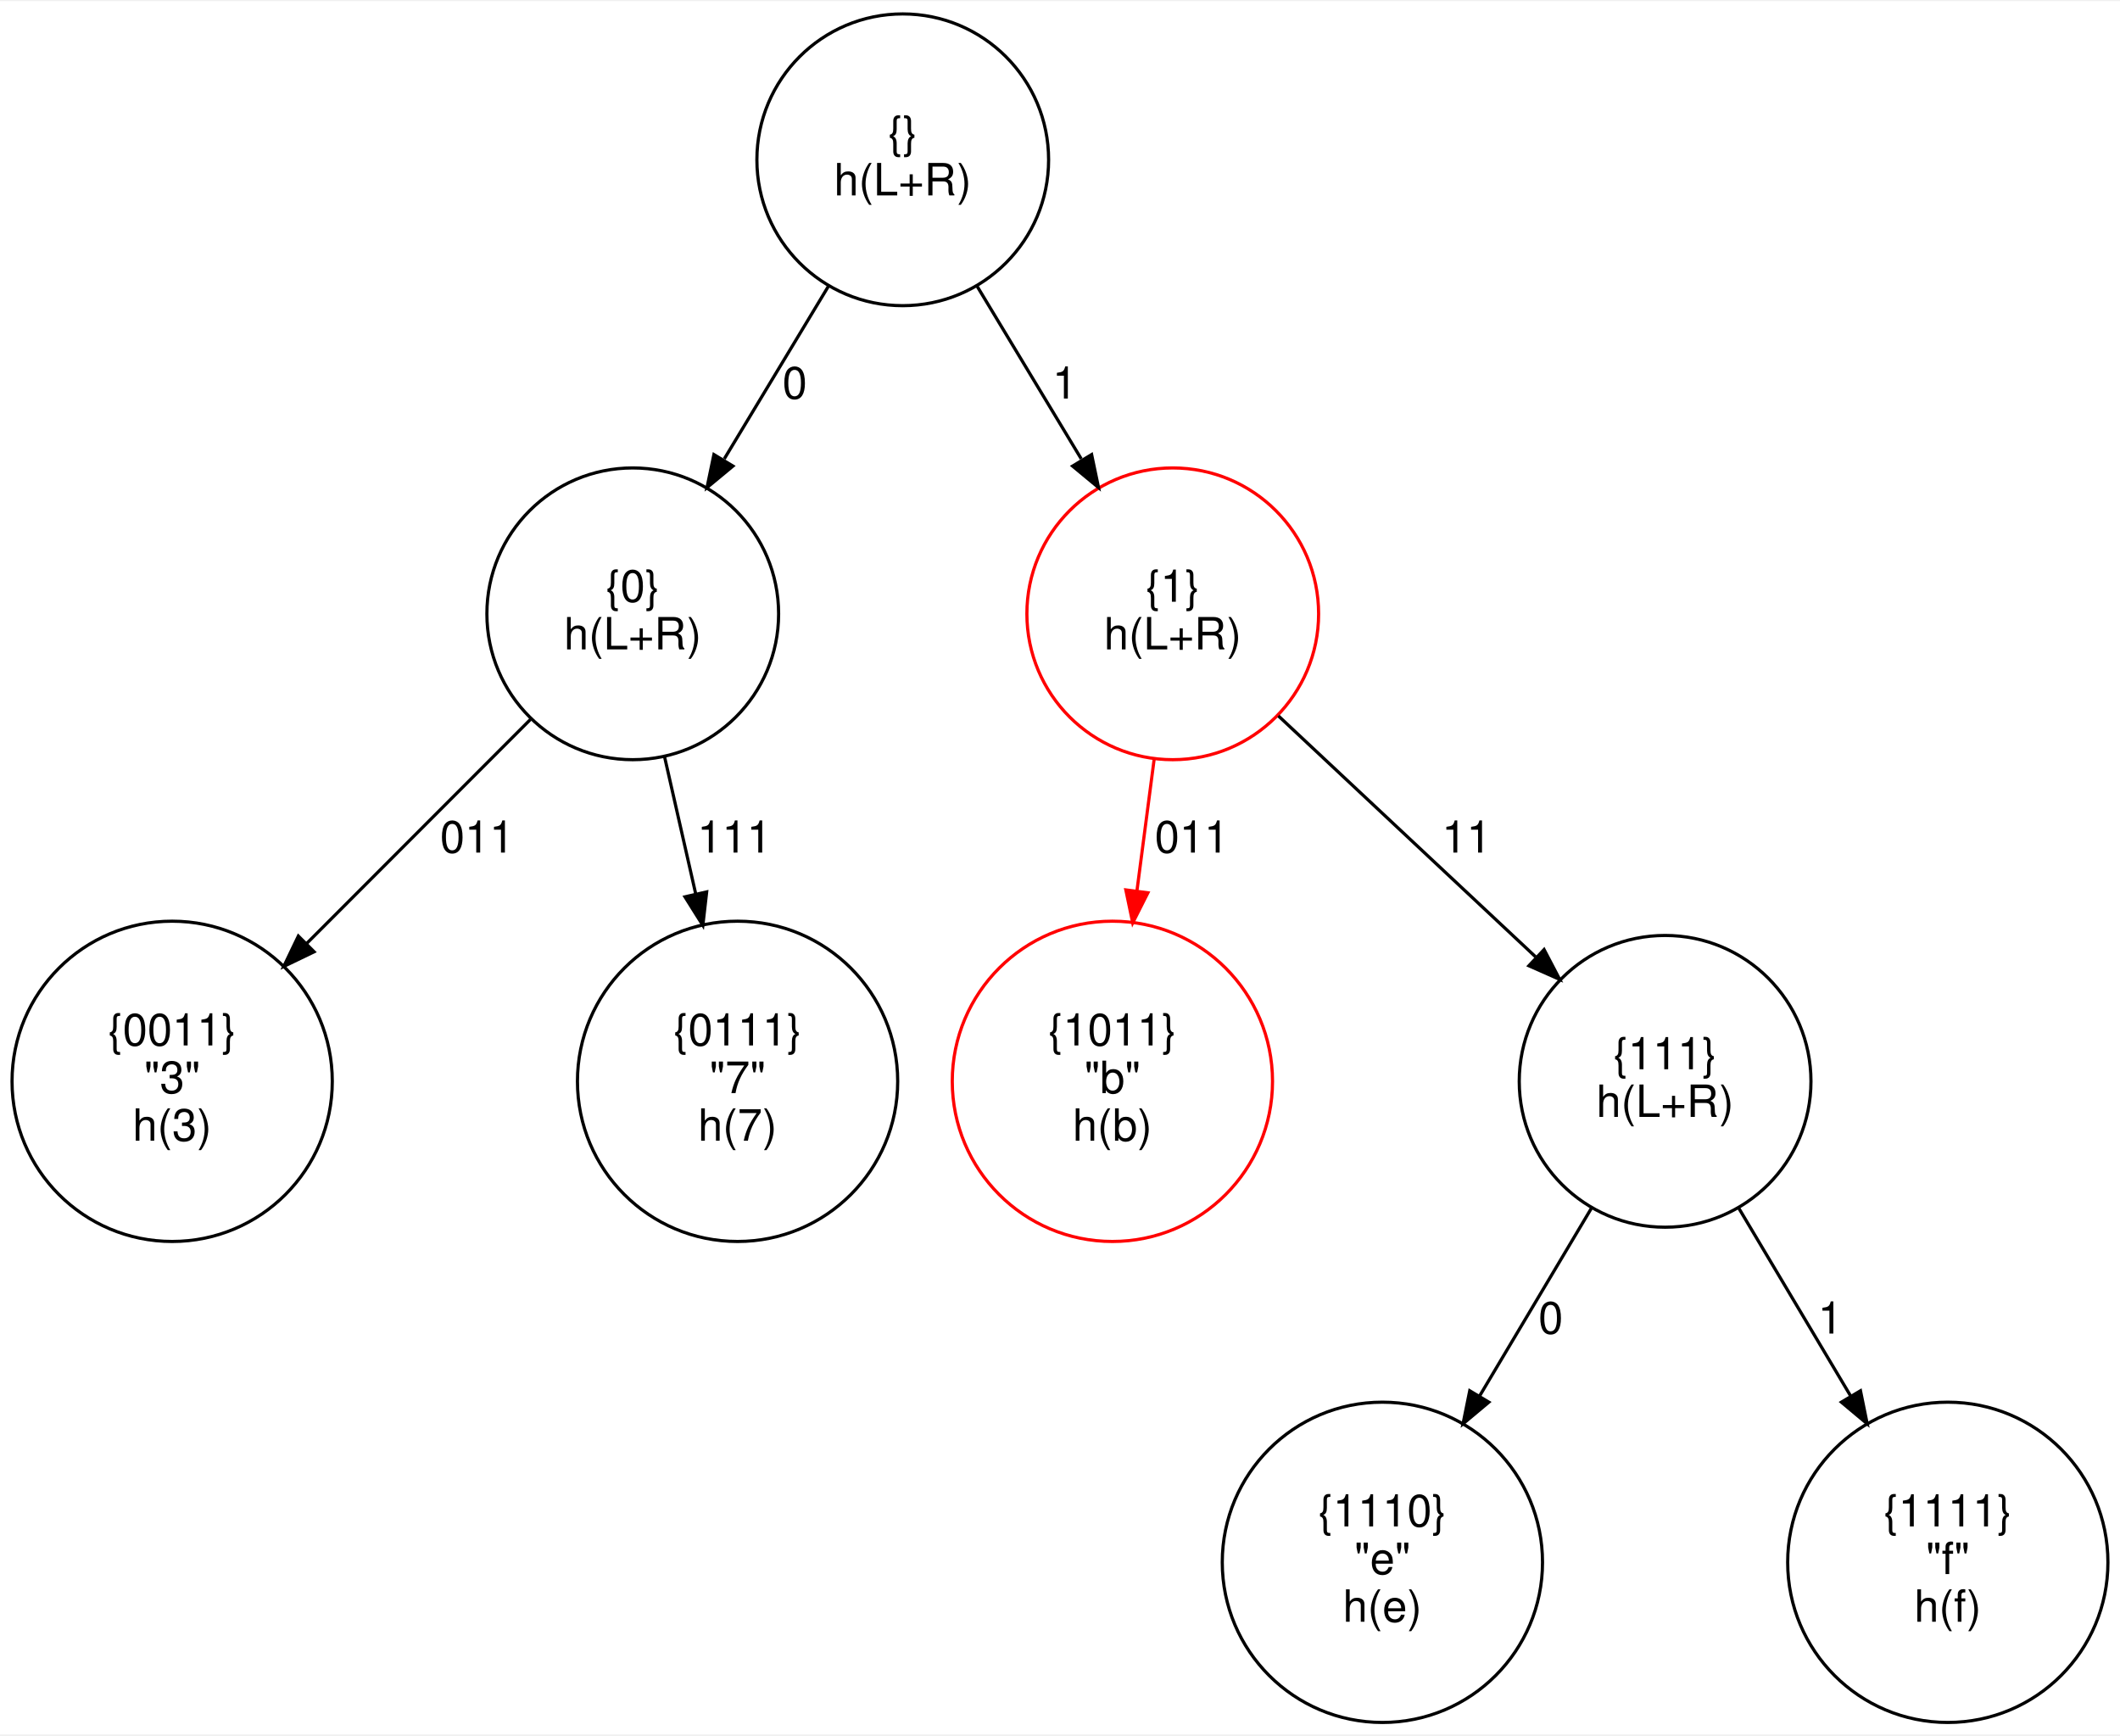
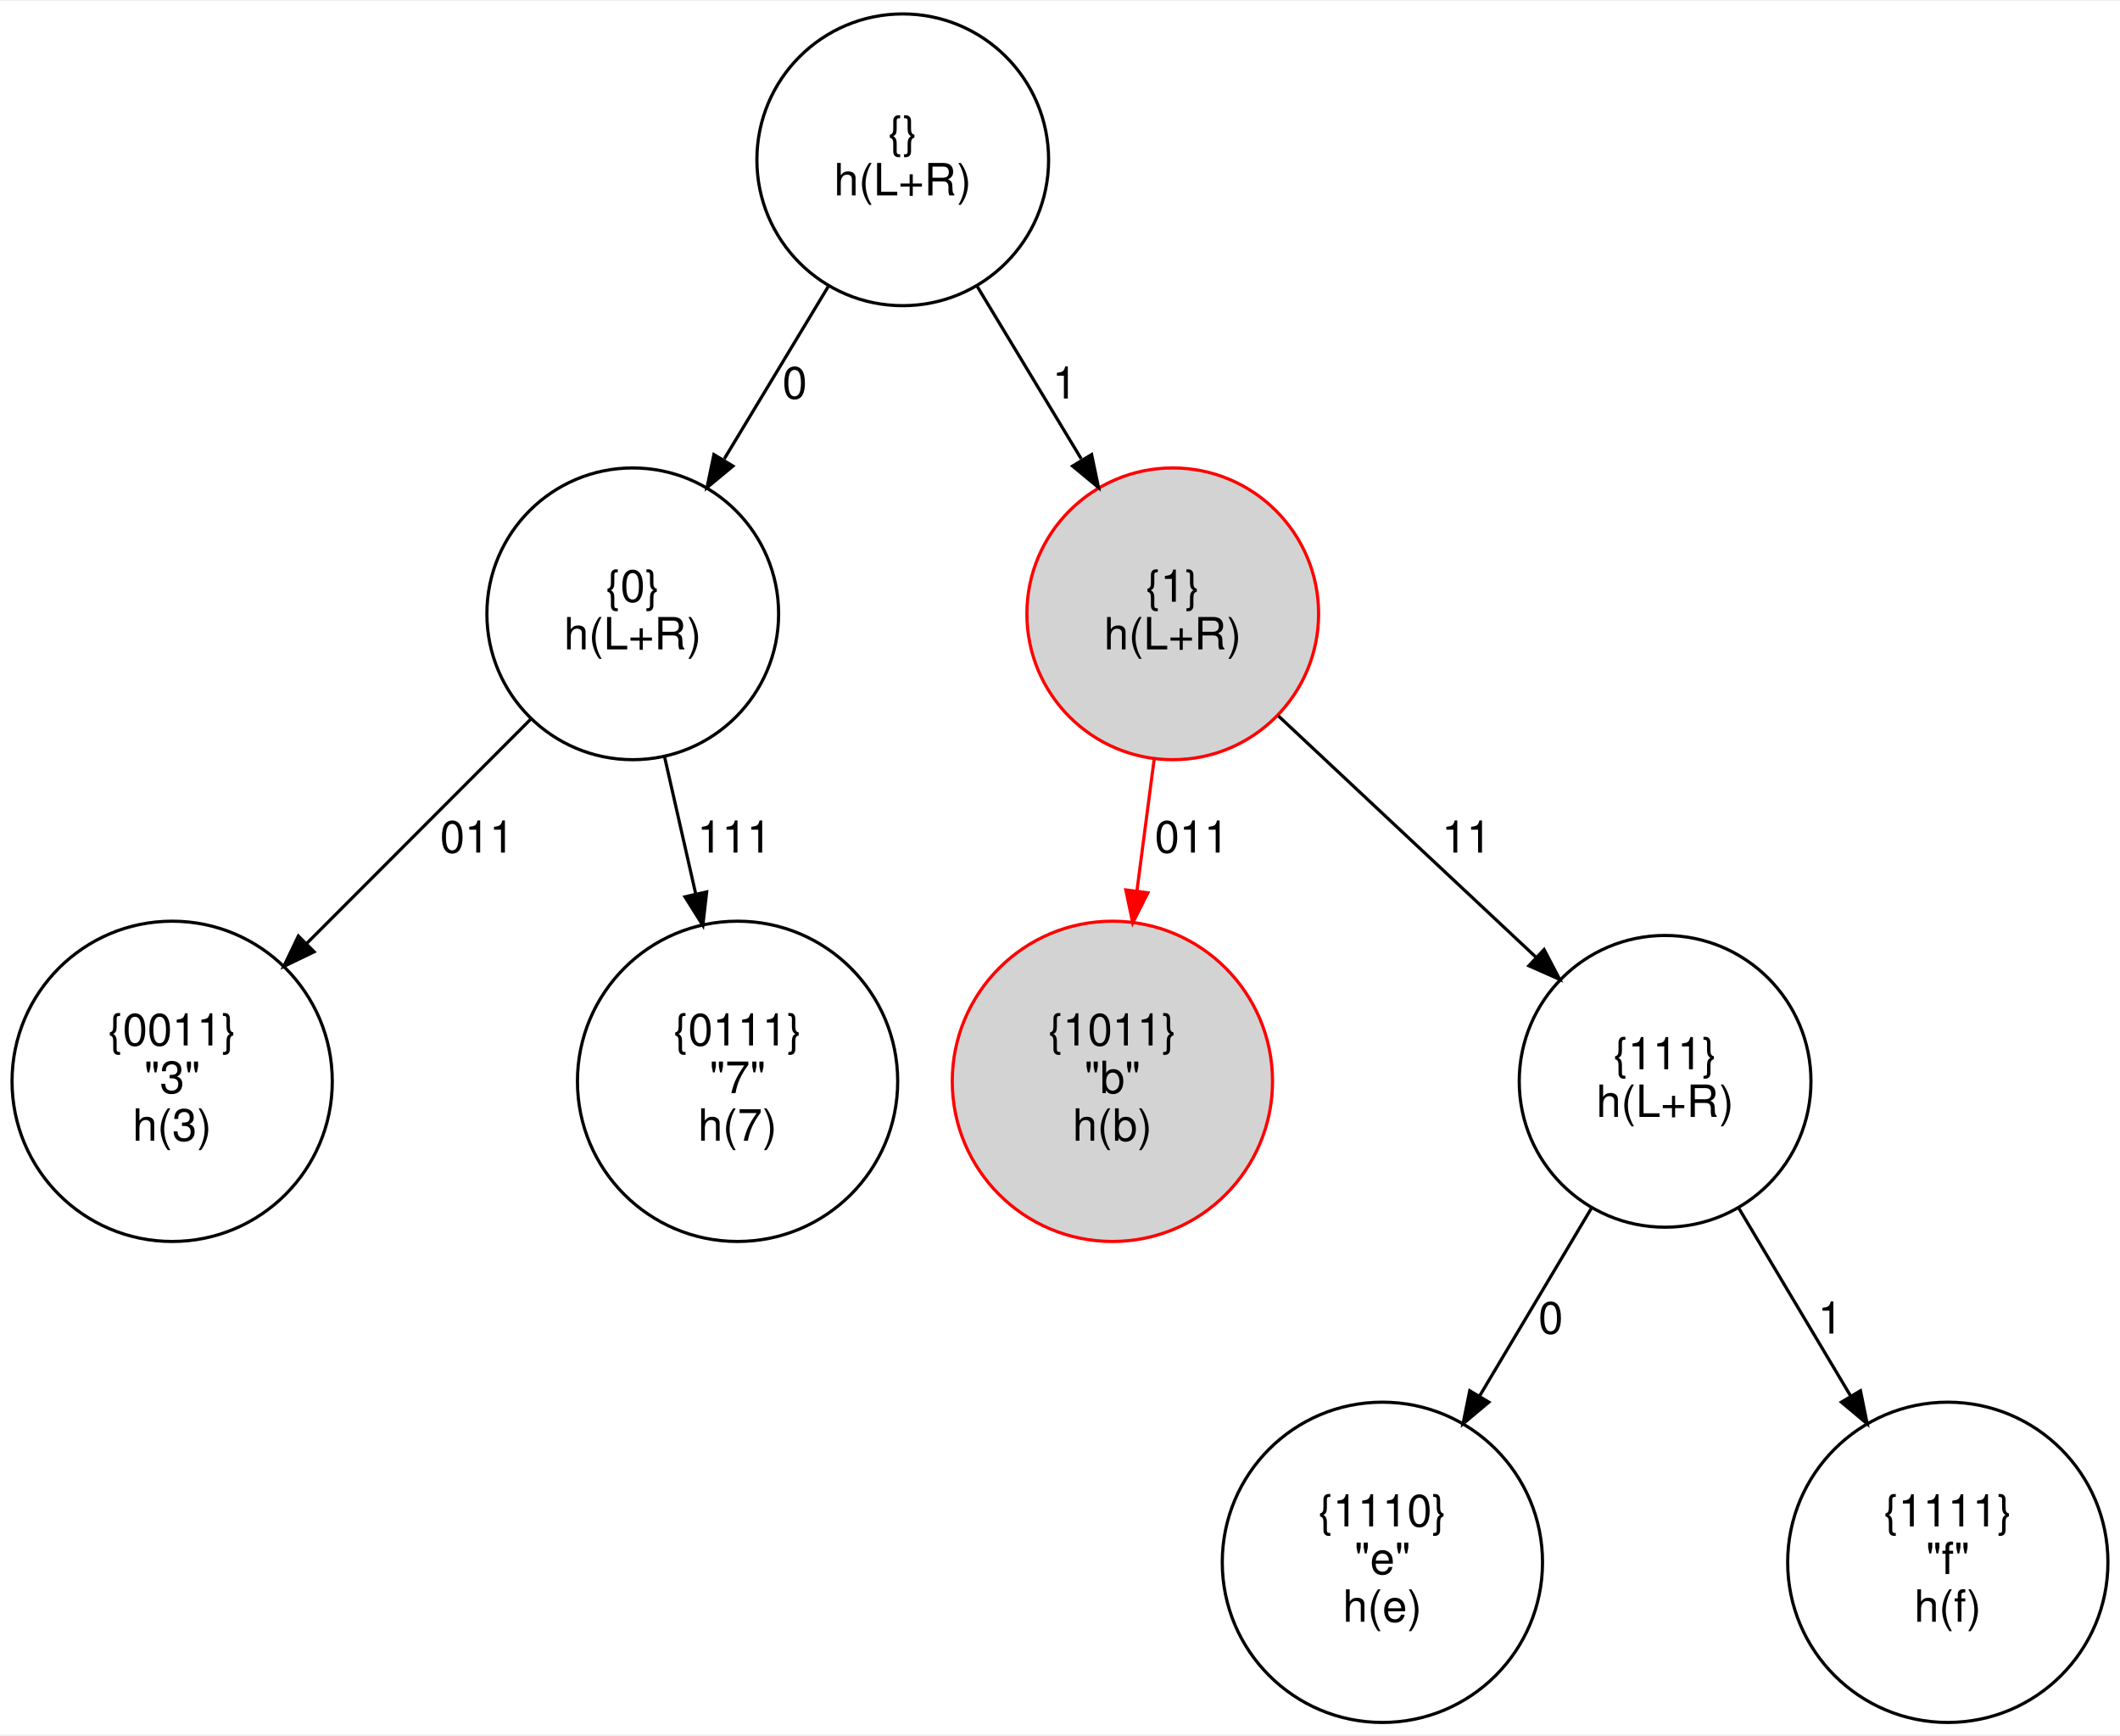
<svg xmlns="http://www.w3.org/2000/svg" width="667pt" height="546pt" viewBox="0.00 0.00 667.41 545.67">
  <g id="page0,1_graph0" class="graph" transform="scale(1 1) rotate(0) translate(4 541.67)">
    <polygon fill="white" stroke="transparent" points="-4,4 -4,-541.67 663.41,-541.67 663.41,4 -4,4" />
    <g id="node1" class="node">
      <ellipse fill="none" stroke="black" cx="280.2" cy="-491.7" rx="45.92" ry="45.92" />
      <text text-anchor="middle" x="280.2" y="-495.5" font-family="Helvetica,sans-Serif" font-size="14.00">{}</text>
      <text text-anchor="middle" x="280.2" y="-480.5" font-family="Helvetica,sans-Serif" font-size="14.00">h(L+R)</text>
    </g>
    <g id="node2" class="node">
      <ellipse fill="none" stroke="black" cx="195.2" cy="-348.78" rx="45.92" ry="45.92" />
      <text text-anchor="middle" x="195.2" y="-352.58" font-family="Helvetica,sans-Serif" font-size="14.00">{0}</text>
      <text text-anchor="middle" x="195.2" y="-337.58" font-family="Helvetica,sans-Serif" font-size="14.00">h(L+R)</text>
    </g>
    <g id="edge1" class="edge">
      <path fill="none" stroke="black" d="M256.75,-451.82C246.63,-435.03 234.68,-415.23 224.02,-397.56" />
      <polygon fill="black" stroke="black" points="226.74,-395.29 218.58,-388.53 220.75,-398.91 226.74,-395.29" />
      <text text-anchor="middle" x="246.2" y="-416.54" font-family="Helvetica,sans-Serif" font-size="14.00">0</text>
    </g>
    <g id="node3" class="node">
-       <ellipse fill="none" stroke="red" cx="365.2" cy="-348.78" rx="45.92" ry="45.92" />
+       <ellipse fill="lightgray" stroke="red" cx="365.2" cy="-348.78" rx="45.92" ry="45.92" />
      <text text-anchor="middle" x="365.2" y="-352.58" font-family="Helvetica,sans-Serif" font-size="14.00">{1}</text>
      <text text-anchor="middle" x="365.2" y="-337.58" font-family="Helvetica,sans-Serif" font-size="14.00">h(L+R)</text>
    </g>
    <g id="edge3" class="edge">
      <path fill="none" stroke="black" d="M303.66,-451.82C313.78,-435.03 325.73,-415.23 336.39,-397.56" />
      <polygon fill="black" stroke="black" points="339.66,-398.91 341.83,-388.53 333.67,-395.29 339.66,-398.91" />
      <text text-anchor="middle" x="331.2" y="-416.54" font-family="Helvetica,sans-Serif" font-size="14.00">1</text>
    </g>
    <g id="node4" class="node">
      <ellipse fill="none" stroke="black" cx="50.2" cy="-201.61" rx="50.41" ry="50.41" />
      <text text-anchor="middle" x="50.2" y="-212.91" font-family="Helvetica,sans-Serif" font-size="14.00">{0011}</text>
      <text text-anchor="middle" x="50.2" y="-197.91" font-family="Helvetica,sans-Serif" font-size="14.00">"3"</text>
      <text text-anchor="middle" x="50.2" y="-182.91" font-family="Helvetica,sans-Serif" font-size="14.00">h(3)</text>
    </g>
    <g id="edge6" class="edge">
      <path fill="none" stroke="black" d="M163.02,-315.56C142.25,-294.76 114.99,-267.47 92.47,-244.93" />
      <polygon fill="black" stroke="black" points="94.88,-242.39 85.34,-237.79 89.93,-247.34 94.88,-242.39" />
      <text text-anchor="middle" x="146.2" y="-273.62" font-family="Helvetica,sans-Serif" font-size="14.00">011</text>
    </g>
    <g id="node6" class="node">
      <ellipse fill="none" stroke="black" cx="228.2" cy="-201.61" rx="50.41" ry="50.41" />
      <text text-anchor="middle" x="228.2" y="-212.91" font-family="Helvetica,sans-Serif" font-size="14.00">{0111}</text>
      <text text-anchor="middle" x="228.2" y="-197.91" font-family="Helvetica,sans-Serif" font-size="14.00">"7"</text>
      <text text-anchor="middle" x="228.2" y="-182.91" font-family="Helvetica,sans-Serif" font-size="14.00">h(7)</text>
    </g>
    <g id="edge8" class="edge">
      <path fill="none" stroke="black" d="M205.2,-303.83C208.29,-290.2 211.76,-274.97 215.04,-260.54" />
      <polygon fill="black" stroke="black" points="218.47,-261.24 217.27,-250.72 211.64,-259.69 218.47,-261.24" />
      <text text-anchor="middle" x="227.2" y="-273.62" font-family="Helvetica,sans-Serif" font-size="14.00">111</text>
    </g>
    <g id="node5" class="node">
-       <ellipse fill="none" stroke="red" cx="346.2" cy="-201.61" rx="50.41" ry="50.41" />
+       <ellipse fill="lightgray" stroke="red" cx="346.2" cy="-201.61" rx="50.41" ry="50.41" />
      <text text-anchor="middle" x="346.2" y="-212.91" font-family="Helvetica,sans-Serif" font-size="14.00">{1011}</text>
      <text text-anchor="middle" x="346.2" y="-197.91" font-family="Helvetica,sans-Serif" font-size="14.00">"b"</text>
      <text text-anchor="middle" x="346.2" y="-182.91" font-family="Helvetica,sans-Serif" font-size="14.00">h(b)</text>
    </g>
    <g id="edge11" class="edge">
      <path fill="none" stroke="red" d="M359.35,-303.04C357.63,-289.9 355.72,-275.33 353.91,-261.45" />
      <polygon fill="red" stroke="red" points="357.37,-260.96 352.6,-251.5 350.43,-261.87 357.37,-260.96" />
      <text text-anchor="middle" x="371.2" y="-273.62" font-family="Helvetica,sans-Serif" font-size="14.00">011</text>
    </g>
    <g id="node7" class="node">
      <ellipse fill="none" stroke="black" cx="520.2" cy="-201.61" rx="45.92" ry="45.92" />
      <text text-anchor="middle" x="520.2" y="-205.41" font-family="Helvetica,sans-Serif" font-size="14.00">{111}</text>
      <text text-anchor="middle" x="520.2" y="-190.41" font-family="Helvetica,sans-Serif" font-size="14.00">h(L+R)</text>
    </g>
    <g id="edge13" class="edge">
      <path fill="none" stroke="black" d="M398.46,-316.64C422.16,-294.44 454.16,-264.47 479.41,-240.82" />
      <polygon fill="black" stroke="black" points="482.1,-243.09 487.01,-233.7 477.32,-237.99 482.1,-243.09" />
      <text text-anchor="middle" x="457.7" y="-273.62" font-family="Helvetica,sans-Serif" font-size="14.00">11</text>
    </g>
    <g id="node8" class="node">
      <ellipse fill="none" stroke="black" cx="609.2" cy="-50.2" rx="50.41" ry="50.41" />
      <text text-anchor="middle" x="609.2" y="-61.5" font-family="Helvetica,sans-Serif" font-size="14.00">{1111}</text>
      <text text-anchor="middle" x="609.2" y="-46.5" font-family="Helvetica,sans-Serif" font-size="14.00">"f"</text>
      <text text-anchor="middle" x="609.2" y="-31.5" font-family="Helvetica,sans-Serif" font-size="14.00">h(f)</text>
    </g>
    <g id="edge18" class="edge">
      <path fill="none" stroke="black" d="M543.36,-161.75C554.12,-143.68 567.07,-121.94 578.62,-102.54" />
      <polygon fill="black" stroke="black" points="581.71,-104.2 583.82,-93.82 575.7,-100.62 581.71,-104.2" />
      <text text-anchor="middle" x="572.2" y="-122.21" font-family="Helvetica,sans-Serif" font-size="14.00">1</text>
    </g>
    <g id="node9" class="node">
      <ellipse fill="none" stroke="black" cx="431.2" cy="-50.2" rx="50.41" ry="50.41" />
      <text text-anchor="middle" x="431.2" y="-61.5" font-family="Helvetica,sans-Serif" font-size="14.00">{1110}</text>
      <text text-anchor="middle" x="431.2" y="-46.5" font-family="Helvetica,sans-Serif" font-size="14.00">"e"</text>
      <text text-anchor="middle" x="431.2" y="-31.5" font-family="Helvetica,sans-Serif" font-size="14.00">h(e)</text>
    </g>
    <g id="edge16" class="edge">
      <path fill="none" stroke="black" d="M497.05,-161.75C486.29,-143.68 473.34,-121.94 461.79,-102.54" />
      <polygon fill="black" stroke="black" points="464.71,-100.62 456.59,-93.82 458.7,-104.2 464.71,-100.62" />
      <text text-anchor="middle" x="484.2" y="-122.21" font-family="Helvetica,sans-Serif" font-size="14.00">0</text>
    </g>
  </g>
</svg>
